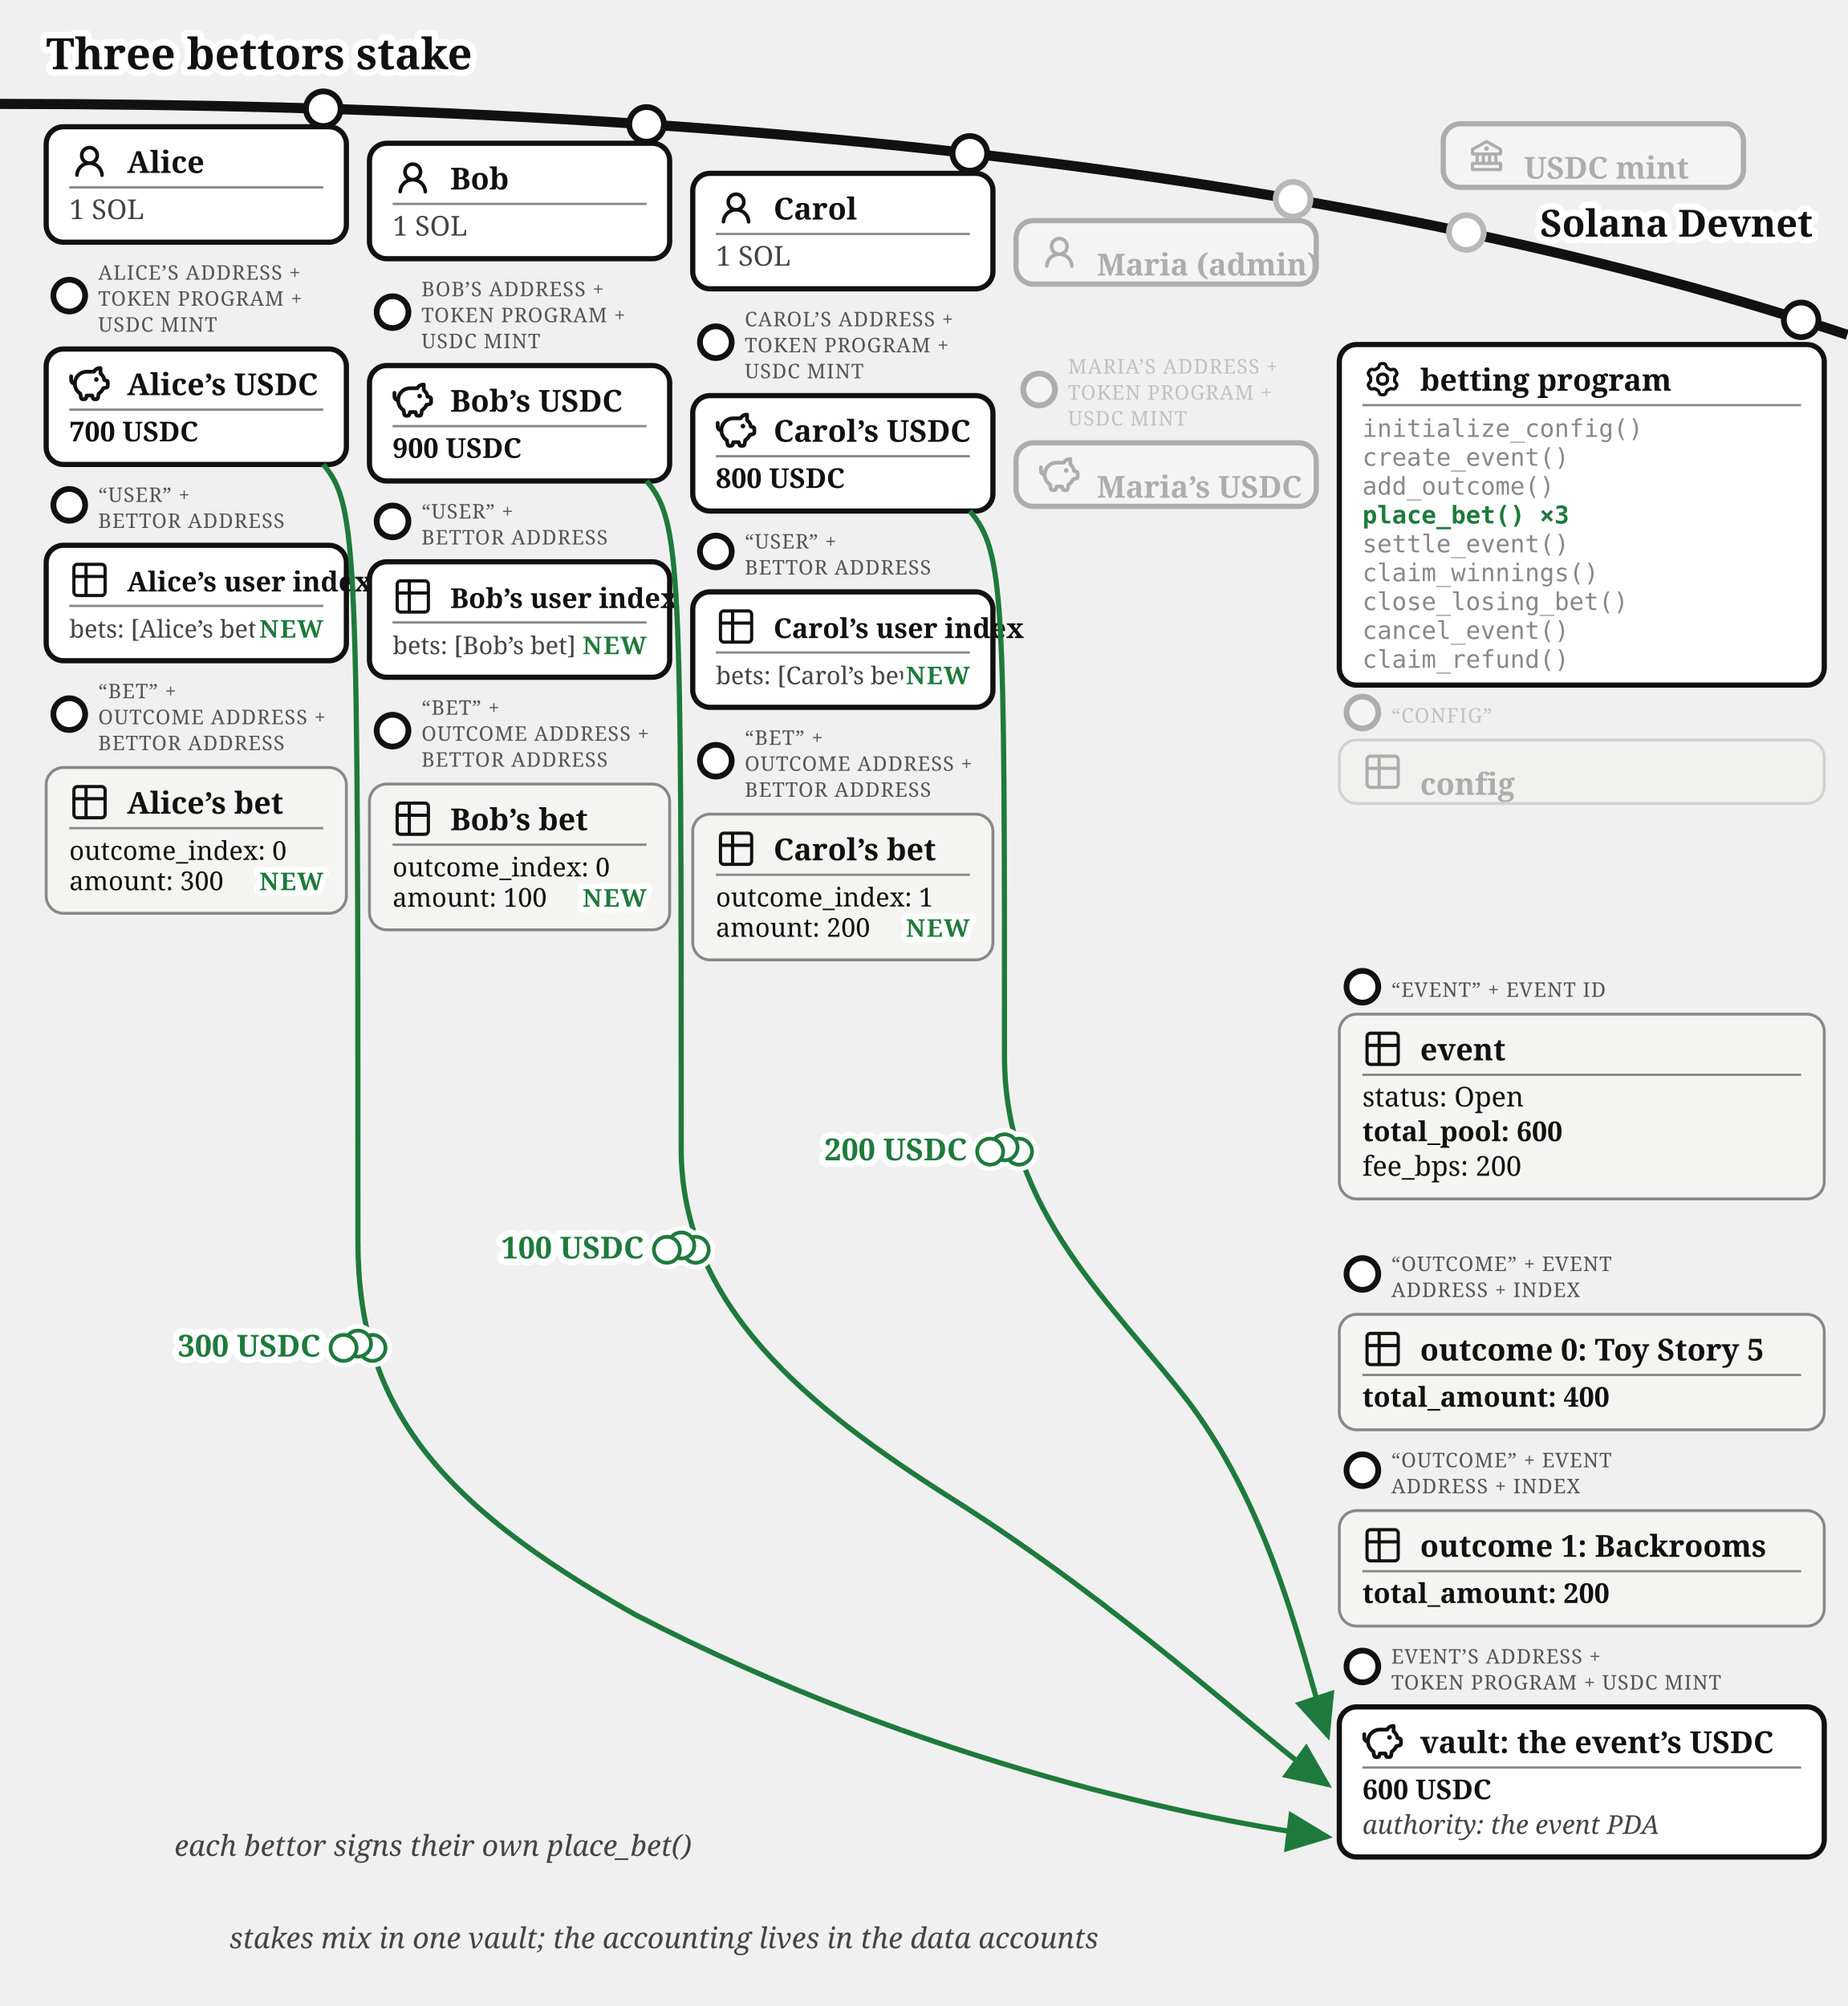
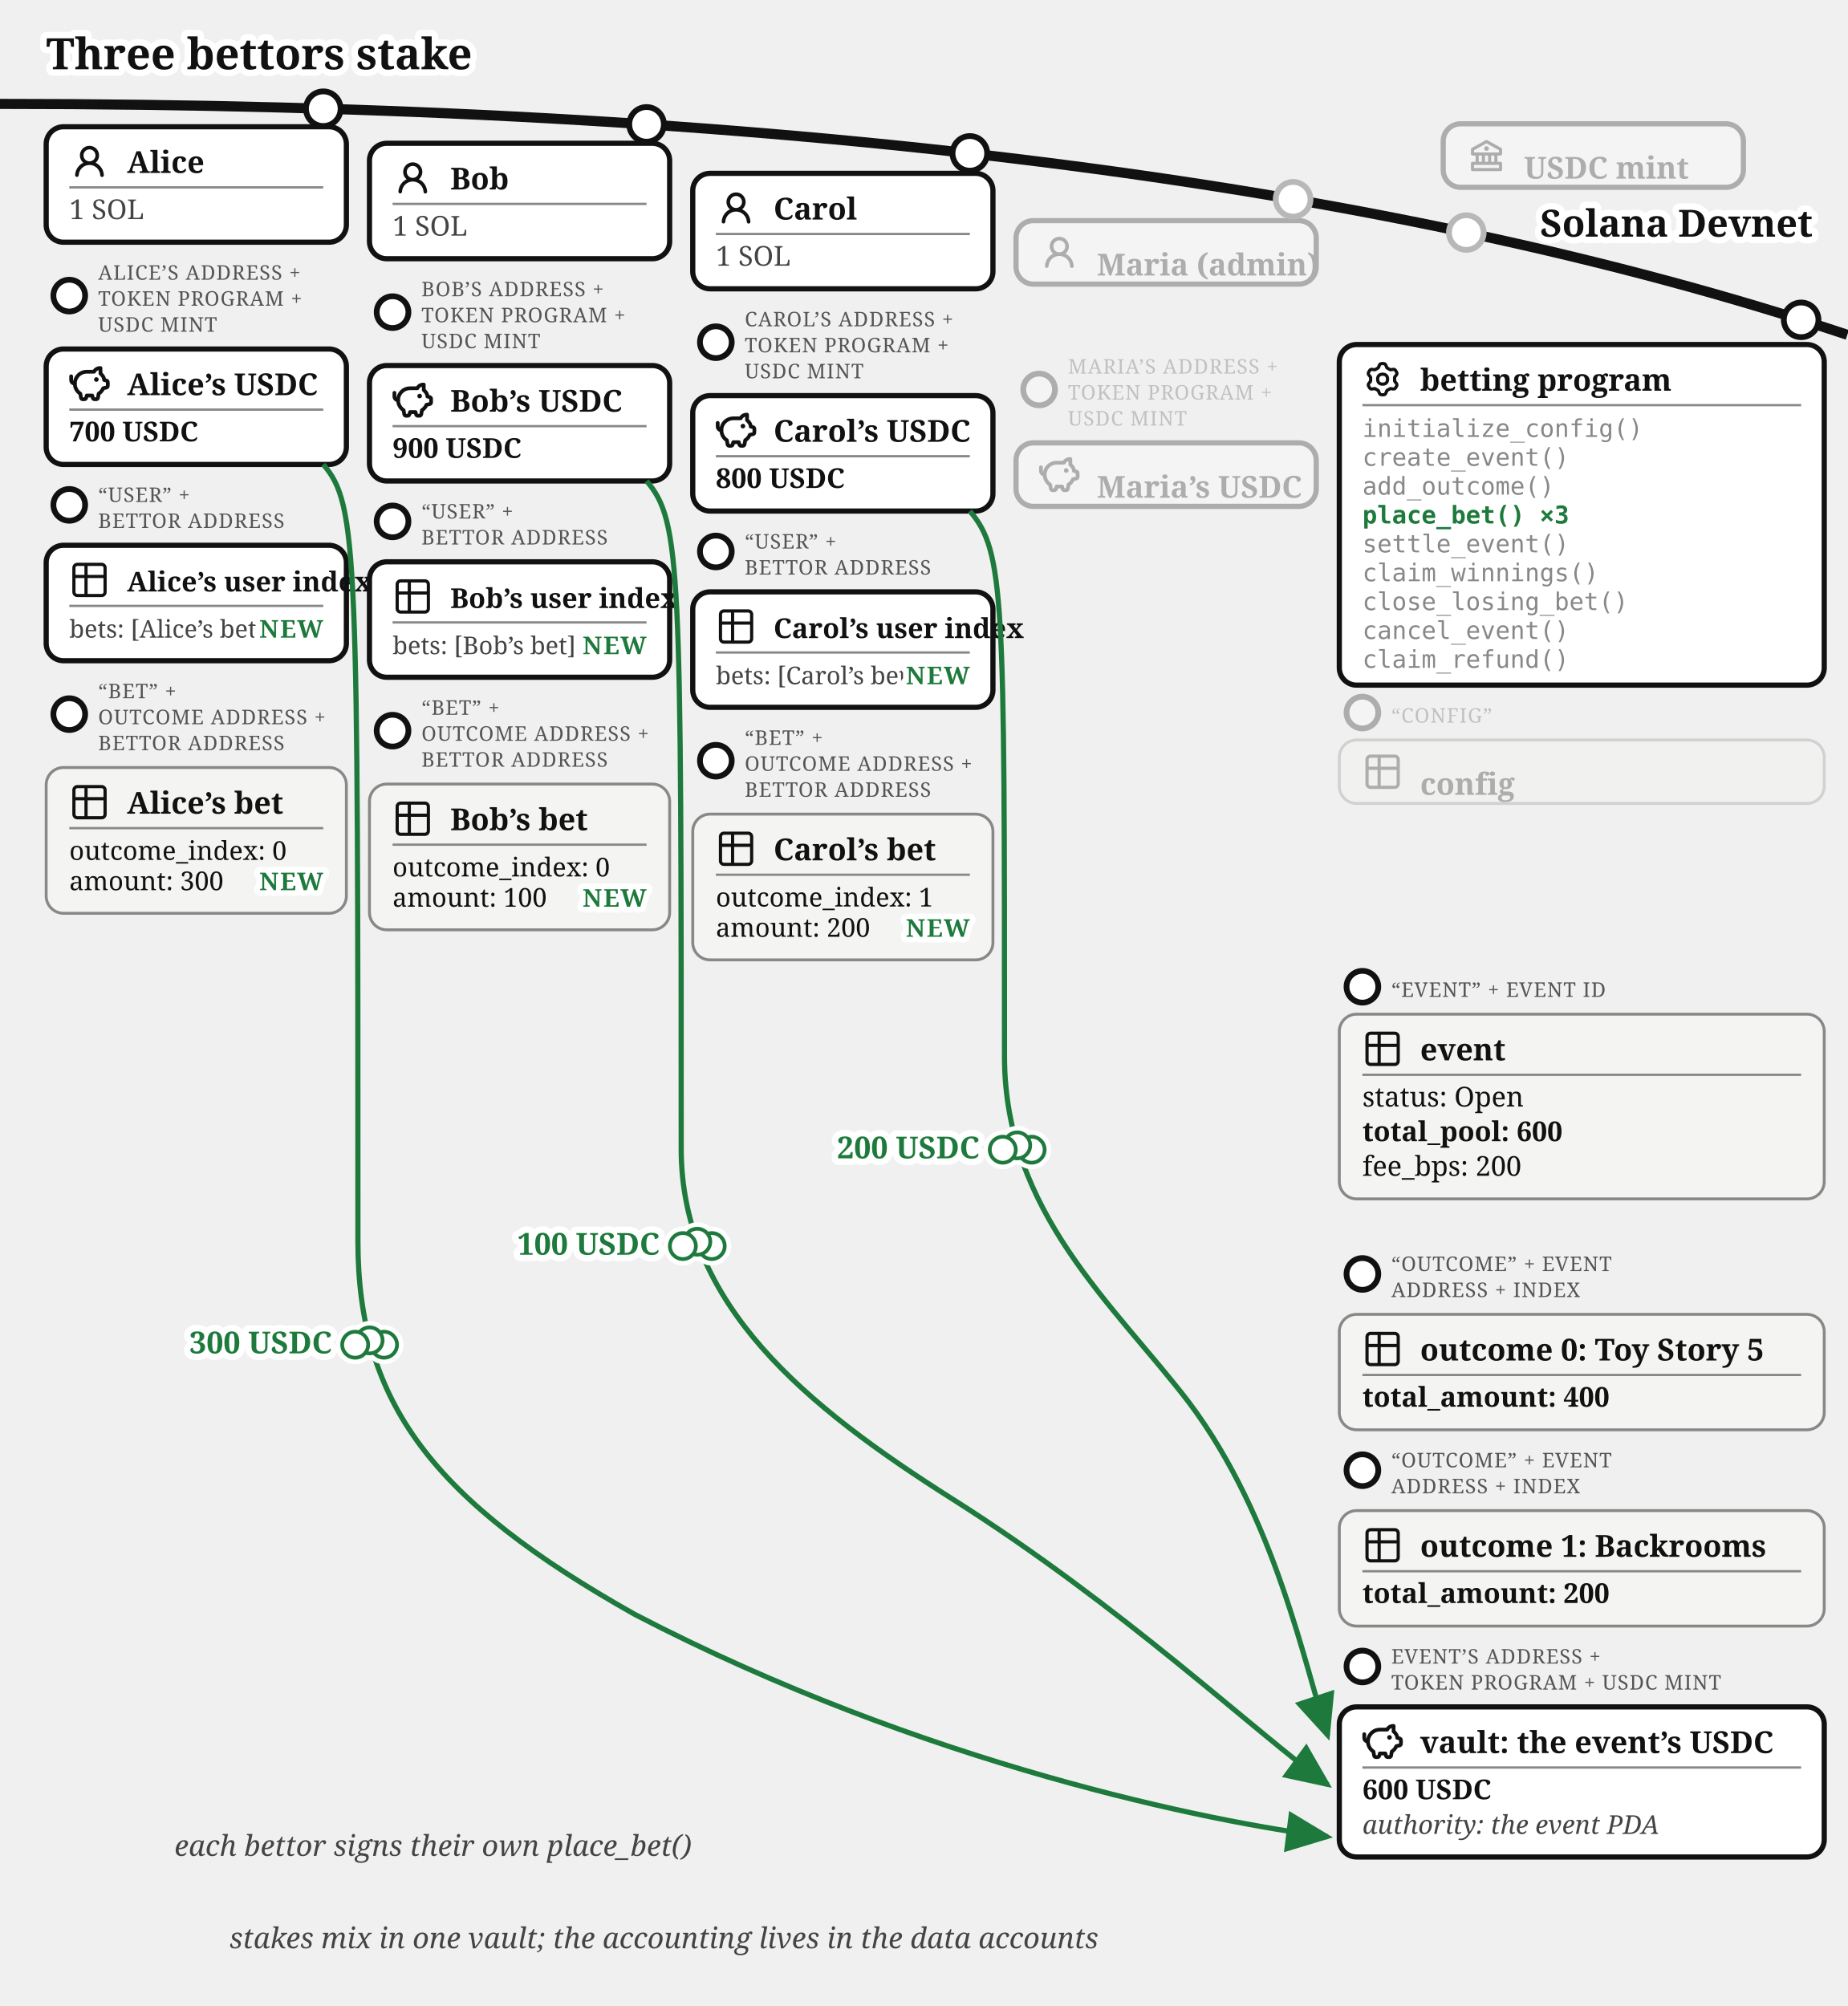
<svg xmlns="http://www.w3.org/2000/svg" viewBox="0 0 640 695" font-family="Gelasio, Georgia, serif" fill="#111">
  <text stroke="#fff" stroke-width="4.5" paint-order="stroke" stroke-linejoin="round" x="16" y="24" font-size="15" font-weight="bold">Three bettors stake</text>
  <defs>
    <marker id="betting-bets-arr" markerWidth="9" markerHeight="8" refX="8" refY="4" orient="auto">
      <path d="M0,0 L9,4 L0,8 z" fill="#1e7a3c" />
    </marker>
    <marker id="betting-bets-arr-g" markerWidth="9" markerHeight="8" refX="8" refY="4" orient="auto">
      <path d="M0,0 L9,4 L0,8 z" fill="#777" />
    </marker>
  </defs>
  <path d="M 0,36 Q 400,36 640,116" fill="none" stroke="#111" stroke-width="3.5" />
  <text stroke="#fff" stroke-width="4.5" paint-order="stroke" stroke-linejoin="round" x="628" y="82" font-size="13" font-weight="bold" fill="#111" text-anchor="end">Solana Devnet</text>
  <circle cx="508" cy="80.573" r="7" fill="#fff" />
  <g opacity="0.3">
    <circle cx="508" cy="80.573" r="6" fill="#fff" stroke="#111" stroke-width="2" />
    <rect x="500" y="42.893" width="104" height="22" rx="6" fill="#fff" stroke="#111" stroke-width="1.8" />
    <g transform="translate(508,46.8932)">
      <g transform="translate(0.52,0.519) scale(0.54)" fill="#111">
        <path d="m21.49 7.13l-9-5a.99.99 0 0 0-.97 0l-9.01 5C2.19 7.31 2 7.64 2 8v3c0 .55.45 1 1 1h2v4H3c-.55 0-1 .45-1 1v4c0 .55.45 1 1 1h18c.55 0 1-.45 1-1v-4c0-.55-.45-1-1-1h-2v-4h2c.55 0 1-.45 1-1V8a1 1 0 0 0-.51-.87M7 12h2v4H7zm6 0v4h-2v-4zm7 6v2H4v-2zm-3-2h-2v-4h2zm3-6H4V8.59l8-4.44l8 4.44z" />
        <path d="M12 6a1.5 1.5 0 1 0 0 3a1.5 1.5 0 1 0 0-3" />
      </g>
    </g>
    <text x="528" y="61.89" font-size="10.5" font-weight="bold">USDC mint</text>
  </g>
  <g>
    <circle cx="112" cy="37.663" r="6" fill="#fff" stroke="#111" stroke-width="2" />
    <rect x="16" y="43.917" width="104" height="40" rx="6" fill="#fff" stroke="#111" stroke-width="1.8" />
    <g transform="translate(24,48.9168)">
      <g transform="translate(0.36,0.767) scale(0.8301)" fill="#111">
        <path d="M10.561 8.073a6 6 0 0 1 3.432 5.142a.75.75 0 1 1-1.498.07a4.5 4.5 0 0 0-8.99 0a.75.75 0 0 1-1.498-.07a6 6 0 0 1 3.431-5.142a3.999 3.999 0 1 1 5.123 0M10.5 5a2.5 2.5 0 1 0-5 0a2.5 2.5 0 0 0 5 0" />
      </g>
    </g>
    <text x="44" y="59.917" font-size="10.5" font-weight="bold">Alice</text>
    <line x1="24" y1="64.917" x2="112" y2="64.917" stroke="#888" stroke-width="0.8" />
    <text x="24" y="75.917" font-size="9.5" fill="#444">1 SOL</text>
  </g>
  <g>
    <circle cx="24" cy="102.417" r="5.5" fill="#fff" stroke="#111" stroke-width="2" />
    <text x="34" y="96.917" font-size="7" letter-spacing="0.3" fill="#555">ALICE’S ADDRESS +</text>
    <text x="34" y="105.917" font-size="7" letter-spacing="0.3" fill="#555">TOKEN PROGRAM +</text>
    <text x="34" y="114.917" font-size="7" letter-spacing="0.3" fill="#555">USDC MINT</text>
    <rect x="16" y="120.917" width="104" height="40" rx="6" fill="#fff" stroke="#111" stroke-width="1.8" />
    <g transform="translate(24,125.917)">
      <g transform="translate(-0.624,-0.624) scale(0.6353)" fill="none" stroke="#111" stroke-linecap="round" stroke-linejoin="round" stroke-width="2.047">
        <path d="M14.5 5.5h-4A6.5 6.5 0 0 0 7 17.478l.288 1.738c.07.423.105.635.202.798a1 1 0 0 0 .49.416c.178.07.392.07.822.07c.397 0 .596 0 .764-.062a1 1 0 0 0 .479-.374c.1-.148.15-.34.246-.727l.209-.837h3l.21.837c.096.386.144.58.245.727a1 1 0 0 0 .479.374c.168.062.367.062.764.062c.43 0 .644 0 .821-.07a1 1 0 0 0 .49-.416c.098-.163.133-.375.203-.798L17 17.478a6.5 6.5 0 0 0 2.502-2.978l.89-.178c.77-.154 1.155-.231 1.381-.508c.227-.276.227-.669.227-1.453v-.3c0-.75 0-1.124-.212-1.396c-.212-.27-.575-.362-1.303-.544L20 10c0-1.5-1.167-2.833-2-3.5v-3h-.264c-1.37 0-2.623.774-3.236 2" />
        <path d="M15.875 9.75h-.125m.25 0a.25.25 0 1 1-.5 0a.25.25 0 0 1 .5 0M2 8v2a2 2 0 0 0 2 2" />
      </g>
    </g>
    <text x="44" y="136.917" font-size="10.5" font-weight="bold">Alice’s USDC</text>
    <line x1="24" y1="141.917" x2="112" y2="141.917" stroke="#888" stroke-width="0.8" />
    <text x="24" y="152.917" font-size="9.5" font-weight="bold">700 USDC</text>
  </g>
  <g>
    <circle cx="24" cy="174.917" r="5.5" fill="#fff" stroke="#111" stroke-width="2" />
    <text x="34" y="173.917" font-size="7" letter-spacing="0.3" fill="#555">“USER” +</text>
    <text x="34" y="182.917" font-size="7" letter-spacing="0.3" fill="#555">BETTOR ADDRESS</text>
    <rect x="16" y="188.917" width="104" height="40" rx="6" fill="#fff" stroke="#111" stroke-width="1.8" />
    <g transform="translate(24,193.917)">
      <g transform="translate(-0.195,-0.195) scale(0.6)" fill="none" stroke="#111" stroke-linecap="round" stroke-linejoin="round" stroke-width="1.843">
        <path d="M3 5a2 2 0 0 1 2-2h14a2 2 0 0 1 2 2v14a2 2 0 0 1-2 2H5a2 2 0 0 1-2-2zm0 5h18M10 3v18" />
      </g>
    </g>
    <text x="44" y="204.917" font-size="9.5" font-weight="bold">Alice’s user index</text>
    <line x1="24" y1="209.917" x2="112" y2="209.917" stroke="#888" stroke-width="0.8" />
    <text x="24" y="220.917" font-size="8.5" fill="#444">bets: [Alice’s bet]</text>
    <text stroke="#fff" stroke-width="4" paint-order="stroke" stroke-linejoin="round" x="112" y="220.917" font-size="8.5" font-weight="bold" letter-spacing="0.5" fill="#1e7a3c" text-anchor="end">NEW</text>
  </g>
  <g>
    <circle cx="24" cy="247.417" r="5.5" fill="#fff" stroke="#111" stroke-width="2" />
    <text x="34" y="241.917" font-size="7" letter-spacing="0.3" fill="#555">“BET” +</text>
    <text x="34" y="250.917" font-size="7" letter-spacing="0.3" fill="#555">OUTCOME ADDRESS +</text>
    <text x="34" y="259.917" font-size="7" letter-spacing="0.3" fill="#555">BETTOR ADDRESS</text>
    <rect x="16" y="265.917" width="104" height="50.5" rx="6" fill="#f4f4f2" stroke="#888" />
    <g transform="translate(24,270.917)">
      <g transform="translate(-0.195,-0.195) scale(0.6)" fill="none" stroke="#111" stroke-linecap="round" stroke-linejoin="round" stroke-width="1.843">
        <path d="M3 5a2 2 0 0 1 2-2h14a2 2 0 0 1 2 2v14a2 2 0 0 1-2 2H5a2 2 0 0 1-2-2zm0 5h18M10 3v18" />
      </g>
    </g>
    <text x="44" y="281.917" font-size="10.5" font-weight="bold">Alice’s bet</text>
    <line x1="24" y1="286.917" x2="112" y2="286.917" stroke="#888" stroke-width="0.8" />
    <text x="24" y="297.917" font-size="9">outcome_index: 0</text>
    <text x="24" y="308.417" font-size="9">amount: 300</text>
    <text stroke="#fff" stroke-width="4" paint-order="stroke" stroke-linejoin="round" x="112" y="308.417" font-size="8.5" font-weight="bold" letter-spacing="0.5" fill="#1e7a3c" text-anchor="end">NEW</text>
  </g>
  <g>
    <circle cx="224" cy="43.091" r="6" fill="#fff" stroke="#111" stroke-width="2" />
    <rect x="128" y="49.644" width="104" height="40" rx="6" fill="#fff" stroke="#111" stroke-width="1.8" />
    <g transform="translate(136,54.6439)">
      <g transform="translate(0.36,0.767) scale(0.8301)" fill="#111">
        <path d="M10.561 8.073a6 6 0 0 1 3.432 5.142a.75.75 0 1 1-1.498.07a4.5 4.5 0 0 0-8.99 0a.75.75 0 0 1-1.498-.07a6 6 0 0 1 3.431-5.142a3.999 3.999 0 1 1 5.123 0M10.5 5a2.5 2.5 0 1 0-5 0a2.5 2.5 0 0 0 5 0" />
      </g>
    </g>
    <text x="156" y="65.644" font-size="10.5" font-weight="bold">Bob</text>
    <line x1="136" y1="70.644" x2="224" y2="70.644" stroke="#888" stroke-width="0.8" />
    <text x="136" y="81.644" font-size="9.5" fill="#444">1 SOL</text>
  </g>
  <g>
    <circle cx="136" cy="108.144" r="5.5" fill="#fff" stroke="#111" stroke-width="2" />
    <text x="146" y="102.644" font-size="7" letter-spacing="0.3" fill="#555">BOB’S ADDRESS +</text>
    <text x="146" y="111.644" font-size="7" letter-spacing="0.3" fill="#555">TOKEN PROGRAM +</text>
    <text x="146" y="120.644" font-size="7" letter-spacing="0.3" fill="#555">USDC MINT</text>
    <rect x="128" y="126.644" width="104" height="40" rx="6" fill="#fff" stroke="#111" stroke-width="1.8" />
    <g transform="translate(136,131.644)">
      <g transform="translate(-0.624,-0.624) scale(0.6353)" fill="none" stroke="#111" stroke-linecap="round" stroke-linejoin="round" stroke-width="2.047">
        <path d="M14.5 5.5h-4A6.5 6.5 0 0 0 7 17.478l.288 1.738c.07.423.105.635.202.798a1 1 0 0 0 .49.416c.178.07.392.07.822.07c.397 0 .596 0 .764-.062a1 1 0 0 0 .479-.374c.1-.148.15-.34.246-.727l.209-.837h3l.21.837c.096.386.144.58.245.727a1 1 0 0 0 .479.374c.168.062.367.062.764.062c.43 0 .644 0 .821-.07a1 1 0 0 0 .49-.416c.098-.163.133-.375.203-.798L17 17.478a6.5 6.5 0 0 0 2.502-2.978l.89-.178c.77-.154 1.155-.231 1.381-.508c.227-.276.227-.669.227-1.453v-.3c0-.75 0-1.124-.212-1.396c-.212-.27-.575-.362-1.303-.544L20 10c0-1.5-1.167-2.833-2-3.5v-3h-.264c-1.37 0-2.623.774-3.236 2" />
        <path d="M15.875 9.75h-.125m.25 0a.25.25 0 1 1-.5 0a.25.25 0 0 1 .5 0M2 8v2a2 2 0 0 0 2 2" />
      </g>
    </g>
    <text x="156" y="142.644" font-size="10.5" font-weight="bold">Bob’s USDC</text>
    <line x1="136" y1="147.644" x2="224" y2="147.644" stroke="#888" stroke-width="0.8" />
    <text x="136" y="158.644" font-size="9.5" font-weight="bold">900 USDC</text>
  </g>
  <g>
    <circle cx="136" cy="180.644" r="5.5" fill="#fff" stroke="#111" stroke-width="2" />
    <text x="146" y="179.644" font-size="7" letter-spacing="0.3" fill="#555">“USER” +</text>
    <text x="146" y="188.644" font-size="7" letter-spacing="0.3" fill="#555">BETTOR ADDRESS</text>
    <rect x="128" y="194.644" width="104" height="40" rx="6" fill="#fff" stroke="#111" stroke-width="1.8" />
    <g transform="translate(136,199.644)">
      <g transform="translate(-0.195,-0.195) scale(0.6)" fill="none" stroke="#111" stroke-linecap="round" stroke-linejoin="round" stroke-width="1.843">
        <path d="M3 5a2 2 0 0 1 2-2h14a2 2 0 0 1 2 2v14a2 2 0 0 1-2 2H5a2 2 0 0 1-2-2zm0 5h18M10 3v18" />
      </g>
    </g>
    <text x="156" y="210.644" font-size="9.5" font-weight="bold">Bob’s user index</text>
    <line x1="136" y1="215.644" x2="224" y2="215.644" stroke="#888" stroke-width="0.8" />
    <text x="136" y="226.644" font-size="8.5" fill="#444">bets: [Bob’s bet]</text>
    <text stroke="#fff" stroke-width="4" paint-order="stroke" stroke-linejoin="round" x="224" y="226.644" font-size="8.5" font-weight="bold" letter-spacing="0.5" fill="#1e7a3c" text-anchor="end">NEW</text>
  </g>
  <g>
    <circle cx="136" cy="253.144" r="5.5" fill="#fff" stroke="#111" stroke-width="2" />
    <text x="146" y="247.644" font-size="7" letter-spacing="0.3" fill="#555">“BET” +</text>
    <text x="146" y="256.644" font-size="7" letter-spacing="0.3" fill="#555">OUTCOME ADDRESS +</text>
    <text x="146" y="265.644" font-size="7" letter-spacing="0.3" fill="#555">BETTOR ADDRESS</text>
    <rect x="128" y="271.644" width="104" height="50.5" rx="6" fill="#f4f4f2" stroke="#888" />
    <g transform="translate(136,276.644)">
      <g transform="translate(-0.195,-0.195) scale(0.6)" fill="none" stroke="#111" stroke-linecap="round" stroke-linejoin="round" stroke-width="1.843">
        <path d="M3 5a2 2 0 0 1 2-2h14a2 2 0 0 1 2 2v14a2 2 0 0 1-2 2H5a2 2 0 0 1-2-2zm0 5h18M10 3v18" />
      </g>
    </g>
    <text x="156" y="287.644" font-size="10.5" font-weight="bold">Bob’s bet</text>
    <line x1="136" y1="292.644" x2="224" y2="292.644" stroke="#888" stroke-width="0.8" />
    <text x="136" y="303.644" font-size="9">outcome_index: 0</text>
    <text x="136" y="314.144" font-size="9">amount: 100</text>
    <text stroke="#fff" stroke-width="4" paint-order="stroke" stroke-linejoin="round" x="224" y="314.144" font-size="8.5" font-weight="bold" letter-spacing="0.5" fill="#1e7a3c" text-anchor="end">NEW</text>
  </g>
  <g>
    <circle cx="336" cy="53.138" r="6" fill="#fff" stroke="#111" stroke-width="2" />
    <rect x="240" y="60.062" width="104" height="40" rx="6" fill="#fff" stroke="#111" stroke-width="1.8" />
    <g transform="translate(248,65.0617)">
      <g transform="translate(0.36,0.767) scale(0.8301)" fill="#111">
        <path d="M10.561 8.073a6 6 0 0 1 3.432 5.142a.75.75 0 1 1-1.498.07a4.5 4.5 0 0 0-8.99 0a.75.75 0 0 1-1.498-.07a6 6 0 0 1 3.431-5.142a3.999 3.999 0 1 1 5.123 0M10.5 5a2.5 2.5 0 1 0-5 0a2.5 2.5 0 0 0 5 0" />
      </g>
    </g>
    <text x="268" y="76.062" font-size="10.5" font-weight="bold">Carol</text>
    <line x1="248" y1="81.062" x2="336" y2="81.062" stroke="#888" stroke-width="0.8" />
    <text x="248" y="92.062" font-size="9.5" fill="#444">1 SOL</text>
  </g>
  <g>
    <circle cx="248" cy="118.562" r="5.5" fill="#fff" stroke="#111" stroke-width="2" />
    <text x="258" y="113.062" font-size="7" letter-spacing="0.3" fill="#555">CAROL’S ADDRESS +</text>
    <text x="258" y="122.062" font-size="7" letter-spacing="0.3" fill="#555">TOKEN PROGRAM +</text>
    <text x="258" y="131.062" font-size="7" letter-spacing="0.3" fill="#555">USDC MINT</text>
    <rect x="240" y="137.062" width="104" height="40" rx="6" fill="#fff" stroke="#111" stroke-width="1.8" />
    <g transform="translate(248,142.062)">
      <g transform="translate(-0.624,-0.624) scale(0.6353)" fill="none" stroke="#111" stroke-linecap="round" stroke-linejoin="round" stroke-width="2.047">
        <path d="M14.5 5.5h-4A6.5 6.5 0 0 0 7 17.478l.288 1.738c.07.423.105.635.202.798a1 1 0 0 0 .49.416c.178.07.392.07.822.07c.397 0 .596 0 .764-.062a1 1 0 0 0 .479-.374c.1-.148.15-.34.246-.727l.209-.837h3l.21.837c.096.386.144.58.245.727a1 1 0 0 0 .479.374c.168.062.367.062.764.062c.43 0 .644 0 .821-.07a1 1 0 0 0 .49-.416c.098-.163.133-.375.203-.798L17 17.478a6.5 6.5 0 0 0 2.502-2.978l.89-.178c.77-.154 1.155-.231 1.381-.508c.227-.276.227-.669.227-1.453v-.3c0-.75 0-1.124-.212-1.396c-.212-.27-.575-.362-1.303-.544L20 10c0-1.5-1.167-2.833-2-3.5v-3h-.264c-1.37 0-2.623.774-3.236 2" />
        <path d="M15.875 9.75h-.125m.25 0a.25.25 0 1 1-.5 0a.25.25 0 0 1 .5 0M2 8v2a2 2 0 0 0 2 2" />
      </g>
    </g>
    <text x="268" y="153.062" font-size="10.5" font-weight="bold">Carol’s USDC</text>
    <line x1="248" y1="158.062" x2="336" y2="158.062" stroke="#888" stroke-width="0.8" />
    <text x="248" y="169.062" font-size="9.5" font-weight="bold">800 USDC</text>
  </g>
  <g>
    <circle cx="248" cy="191.062" r="5.5" fill="#fff" stroke="#111" stroke-width="2" />
    <text x="258" y="190.062" font-size="7" letter-spacing="0.3" fill="#555">“USER” +</text>
    <text x="258" y="199.062" font-size="7" letter-spacing="0.3" fill="#555">BETTOR ADDRESS</text>
    <rect x="240" y="205.062" width="104" height="40" rx="6" fill="#fff" stroke="#111" stroke-width="1.8" />
    <g transform="translate(248,210.062)">
      <g transform="translate(-0.195,-0.195) scale(0.6)" fill="none" stroke="#111" stroke-linecap="round" stroke-linejoin="round" stroke-width="1.843">
        <path d="M3 5a2 2 0 0 1 2-2h14a2 2 0 0 1 2 2v14a2 2 0 0 1-2 2H5a2 2 0 0 1-2-2zm0 5h18M10 3v18" />
      </g>
    </g>
    <text x="268" y="221.062" font-size="9.5" font-weight="bold">Carol’s user index</text>
    <line x1="248" y1="226.062" x2="336" y2="226.062" stroke="#888" stroke-width="0.8" />
    <text x="248" y="237.062" font-size="8.5" fill="#444">bets: [Carol’s bet]</text>
    <text stroke="#fff" stroke-width="4" paint-order="stroke" stroke-linejoin="round" x="336" y="237.062" font-size="8.5" font-weight="bold" letter-spacing="0.5" fill="#1e7a3c" text-anchor="end">NEW</text>
  </g>
  <g>
    <circle cx="248" cy="263.562" r="5.5" fill="#fff" stroke="#111" stroke-width="2" />
    <text x="258" y="258.062" font-size="7" letter-spacing="0.3" fill="#555">“BET” +</text>
    <text x="258" y="267.062" font-size="7" letter-spacing="0.3" fill="#555">OUTCOME ADDRESS +</text>
    <text x="258" y="276.062" font-size="7" letter-spacing="0.3" fill="#555">BETTOR ADDRESS</text>
    <rect x="240" y="282.062" width="104" height="50.5" rx="6" fill="#f4f4f2" stroke="#888" />
    <g transform="translate(248,287.062)">
      <g transform="translate(-0.195,-0.195) scale(0.6)" fill="none" stroke="#111" stroke-linecap="round" stroke-linejoin="round" stroke-width="1.843">
        <path d="M3 5a2 2 0 0 1 2-2h14a2 2 0 0 1 2 2v14a2 2 0 0 1-2 2H5a2 2 0 0 1-2-2zm0 5h18M10 3v18" />
      </g>
    </g>
    <text x="268" y="298.062" font-size="10.5" font-weight="bold">Carol’s bet</text>
    <line x1="248" y1="303.062" x2="336" y2="303.062" stroke="#888" stroke-width="0.8" />
    <text x="248" y="314.062" font-size="9">outcome_index: 1</text>
    <text x="248" y="324.562" font-size="9">amount: 200</text>
    <text stroke="#fff" stroke-width="4" paint-order="stroke" stroke-linejoin="round" x="336" y="324.562" font-size="8.5" font-weight="bold" letter-spacing="0.5" fill="#1e7a3c" text-anchor="end">NEW</text>
  </g>
  <circle cx="448" cy="69.033" r="7" fill="#fff" />
  <g opacity="0.3">
    <circle cx="448" cy="69.033" r="6" fill="#fff" stroke="#111" stroke-width="2" />
    <rect x="352" y="76.436" width="104" height="22" rx="6" fill="#fff" stroke="#111" stroke-width="1.8" />
    <g transform="translate(360,80.4364)">
      <g transform="translate(0.36,0.767) scale(0.8301)" fill="#111">
        <path d="M10.561 8.073a6 6 0 0 1 3.432 5.142a.75.75 0 1 1-1.498.07a4.5 4.5 0 0 0-8.99 0a.75.75 0 0 1-1.498-.07a6 6 0 0 1 3.431-5.142a3.999 3.999 0 1 1 5.123 0M10.5 5a2.5 2.5 0 1 0-5 0a2.5 2.5 0 0 0 5 0" />
      </g>
    </g>
    <text x="380" y="95.44" font-size="10.5" font-weight="bold">Maria (admin)</text>
  </g>
  <g opacity="0.3">
    <circle cx="360" cy="134.936" r="5.5" fill="#fff" stroke="#111" stroke-width="2" />
    <text x="370" y="129.436" font-size="7" letter-spacing="0.3" fill="#555">MARIA’S ADDRESS +</text>
    <text x="370" y="138.436" font-size="7" letter-spacing="0.3" fill="#555">TOKEN PROGRAM +</text>
    <text x="370" y="147.436" font-size="7" letter-spacing="0.3" fill="#555">USDC MINT</text>
    <rect x="352" y="153.436" width="104" height="22" rx="6" fill="#fff" stroke="#111" stroke-width="1.8" />
    <g transform="translate(360,157.436)">
      <g transform="translate(-0.624,-0.624) scale(0.6353)" fill="none" stroke="#111" stroke-linecap="round" stroke-linejoin="round" stroke-width="2.047">
        <path d="M14.5 5.5h-4A6.5 6.5 0 0 0 7 17.478l.288 1.738c.07.423.105.635.202.798a1 1 0 0 0 .49.416c.178.07.392.07.822.07c.397 0 .596 0 .764-.062a1 1 0 0 0 .479-.374c.1-.148.15-.34.246-.727l.209-.837h3l.21.837c.096.386.144.58.245.727a1 1 0 0 0 .479.374c.168.062.367.062.764.062c.43 0 .644 0 .821-.07a1 1 0 0 0 .49-.416c.098-.163.133-.375.203-.798L17 17.478a6.5 6.5 0 0 0 2.502-2.978l.89-.178c.77-.154 1.155-.231 1.381-.508c.227-.276.227-.669.227-1.453v-.3c0-.75 0-1.124-.212-1.396c-.212-.27-.575-.362-1.303-.544L20 10c0-1.5-1.167-2.833-2-3.5v-3h-.264c-1.37 0-2.623.774-3.236 2" />
        <path d="M15.875 9.75h-.125m.25 0a.25.25 0 1 1-.5 0a.25.25 0 0 1 .5 0M2 8v2a2 2 0 0 0 2 2" />
      </g>
    </g>
    <text x="380" y="172.44" font-size="10.5" font-weight="bold">Maria’s USDC</text>
  </g>
  <g>
    <circle cx="624" cy="110.812" r="6" fill="#fff" stroke="#111" stroke-width="2" />
    <rect x="464" y="119.37" width="168" height="118" rx="6" fill="#fff" stroke="#111" stroke-width="1.8" />
    <g transform="translate(472,124.37)">
      <g transform="translate(0.951,0.952) scale(0.864)" fill="none" stroke="#111" stroke-linecap="round" stroke-linejoin="round" stroke-width="1.28">
        <path d="M11.808 7.727c0 .05.017.1.048.14l.667.84a.96.96 0 0 1 .082 1.08l-.392.676a.96.96 0 0 1-.975.47l-1.063-.16a.23.23 0 0 0-.145.027l-1.26.727a.23.23 0 0 0-.096.112l-.392 1a.96.96 0 0 1-.893.611h-.782a.96.96 0 0 1-.893-.61l-.392-1a.23.23 0 0 0-.096-.113L3.967 10.8a.23.23 0 0 0-.145-.028l-1.063.162a.96.96 0 0 1-.976-.47l-.39-.677a.96.96 0 0 1 .08-1.08l.67-.84a.22.22 0 0 0 .05-.14V6.273c0-.05-.018-.1-.05-.14l-.67-.84a.96.96 0 0 1-.08-1.08l.39-.676a.96.96 0 0 1 .976-.47l1.06.16a.23.23 0 0 0 .145-.027l1.262-.73a.23.23 0 0 0 .096-.113l.394-.996A.96.96 0 0 1 6.61.75h.784a.96.96 0 0 1 .893.61l.392.997q.028.075.096.116l1.26.727a.23.23 0 0 0 .145.028l1.062-.162a.96.96 0 0 1 .976.47l.391.677a.96.96 0 0 1-.081 1.08l-.67.84a.22.22 0 0 0-.049.14v1.454Z" />
        <path d="M7 8.996c1.277 0 1.996-.719 1.996-1.996S8.277 5.004 7 5.004S5.004 5.723 5.004 7S5.723 8.996 7 8.996" />
      </g>
    </g>
    <text x="492" y="135.37" font-size="10.5" font-weight="bold">betting program</text>
    <line x1="472" y1="140.37" x2="624" y2="140.37" stroke="#888" stroke-width="0.8" />
    <text x="472" y="151.37" font-size="8.5" font-family="'DejaVu Sans Mono', Menlo, monospace" fill="#888">initialize_config()</text>
    <text x="472" y="161.37" font-size="8.5" font-family="'DejaVu Sans Mono', Menlo, monospace" fill="#888">create_event()</text>
    <text x="472" y="171.37" font-size="8.5" font-family="'DejaVu Sans Mono', Menlo, monospace" fill="#888">add_outcome()</text>
    <text x="472" y="181.37" font-size="8.5" font-family="'DejaVu Sans Mono', Menlo, monospace" font-weight="bold" fill="#1e7a3c">place_bet() ×3</text>
    <text x="472" y="191.37" font-size="8.5" font-family="'DejaVu Sans Mono', Menlo, monospace" fill="#888">settle_event()</text>
    <text x="472" y="201.37" font-size="8.5" font-family="'DejaVu Sans Mono', Menlo, monospace" fill="#888">claim_winnings()</text>
    <text x="472" y="211.37" font-size="8.5" font-family="'DejaVu Sans Mono', Menlo, monospace" fill="#888">close_losing_bet()</text>
    <text x="472" y="221.37" font-size="8.5" font-family="'DejaVu Sans Mono', Menlo, monospace" fill="#888">cancel_event()</text>
    <text x="472" y="231.37" font-size="8.5" font-family="'DejaVu Sans Mono', Menlo, monospace" fill="#888">claim_refund()</text>
  </g>
  <g opacity="0.3">
    <circle cx="472" cy="246.87" r="5.5" fill="#fff" stroke="#111" stroke-width="2" />
    <text x="482" y="250.37" font-size="7" letter-spacing="0.3" fill="#555">“CONFIG”</text>
    <rect x="464" y="256.37" width="168" height="22" rx="6" fill="#f4f4f2" stroke="#888" />
    <g transform="translate(472,260.37)">
      <g transform="translate(-0.195,-0.195) scale(0.6)" fill="none" stroke="#111" stroke-linecap="round" stroke-linejoin="round" stroke-width="1.843">
        <path d="M3 5a2 2 0 0 1 2-2h14a2 2 0 0 1 2 2v14a2 2 0 0 1-2 2H5a2 2 0 0 1-2-2zm0 5h18M10 3v18" />
      </g>
    </g>
    <text x="492" y="275.37" font-size="10.5" font-weight="bold">config</text>
  </g>
  <g>
    <circle cx="472" cy="341.87" r="5.5" fill="#fff" stroke="#111" stroke-width="2" />
    <text x="482" y="345.37" font-size="7" letter-spacing="0.3" fill="#555">“EVENT” + EVENT ID</text>
    <rect x="464" y="351.37" width="168" height="64" rx="6" fill="#f4f4f2" stroke="#888" />
    <g transform="translate(472,356.37)">
      <g transform="translate(-0.195,-0.195) scale(0.6)" fill="none" stroke="#111" stroke-linecap="round" stroke-linejoin="round" stroke-width="1.843">
        <path d="M3 5a2 2 0 0 1 2-2h14a2 2 0 0 1 2 2v14a2 2 0 0 1-2 2H5a2 2 0 0 1-2-2zm0 5h18M10 3v18" />
      </g>
    </g>
    <text x="492" y="367.37" font-size="10.5" font-weight="bold">event</text>
    <line x1="472" y1="372.37" x2="624" y2="372.37" stroke="#888" stroke-width="0.8" />
    <text x="472" y="383.37" font-size="9.5">status: Open</text>
    <text x="472" y="395.37" font-size="9.5" font-weight="bold">total_pool: 600</text>
    <text x="472" y="407.37" font-size="9.5">fee_bps: 200</text>
  </g>
  <g>
    <circle cx="472" cy="441.37" r="5.5" fill="#fff" stroke="#111" stroke-width="2" />
    <text x="482" y="440.37" font-size="7" letter-spacing="0.3" fill="#555">“OUTCOME” + EVENT</text>
    <text x="482" y="449.37" font-size="7" letter-spacing="0.3" fill="#555">ADDRESS + INDEX</text>
    <rect x="464" y="455.37" width="168" height="40" rx="6" fill="#f4f4f2" stroke="#888" />
    <g transform="translate(472,460.37)">
      <g transform="translate(-0.195,-0.195) scale(0.6)" fill="none" stroke="#111" stroke-linecap="round" stroke-linejoin="round" stroke-width="1.843">
        <path d="M3 5a2 2 0 0 1 2-2h14a2 2 0 0 1 2 2v14a2 2 0 0 1-2 2H5a2 2 0 0 1-2-2zm0 5h18M10 3v18" />
      </g>
    </g>
    <text x="492" y="471.37" font-size="10.5" font-weight="bold">outcome 0: Toy Story 5</text>
    <line x1="472" y1="476.37" x2="624" y2="476.37" stroke="#888" stroke-width="0.8" />
    <text x="472" y="487.37" font-size="9.5" font-weight="bold">total_amount: 400</text>
  </g>
  <g>
    <circle cx="472" cy="509.37" r="5.5" fill="#fff" stroke="#111" stroke-width="2" />
    <text x="482" y="508.37" font-size="7" letter-spacing="0.3" fill="#555">“OUTCOME” + EVENT</text>
    <text x="482" y="517.37" font-size="7" letter-spacing="0.3" fill="#555">ADDRESS + INDEX</text>
    <rect x="464" y="523.37" width="168" height="40" rx="6" fill="#f4f4f2" stroke="#888" />
    <g transform="translate(472,528.37)">
      <g transform="translate(-0.195,-0.195) scale(0.6)" fill="none" stroke="#111" stroke-linecap="round" stroke-linejoin="round" stroke-width="1.843">
        <path d="M3 5a2 2 0 0 1 2-2h14a2 2 0 0 1 2 2v14a2 2 0 0 1-2 2H5a2 2 0 0 1-2-2zm0 5h18M10 3v18" />
      </g>
    </g>
    <text x="492" y="539.37" font-size="10.5" font-weight="bold">outcome 1: Backrooms</text>
    <line x1="472" y1="544.37" x2="624" y2="544.37" stroke="#888" stroke-width="0.8" />
    <text x="472" y="555.37" font-size="9.5" font-weight="bold">total_amount: 200</text>
  </g>
  <g>
    <circle cx="472" cy="577.37" r="5.5" fill="#fff" stroke="#111" stroke-width="2" />
    <text x="482" y="576.37" font-size="7" letter-spacing="0.3" fill="#555">EVENT’S ADDRESS +</text>
    <text x="482" y="585.37" font-size="7" letter-spacing="0.3" fill="#555">TOKEN PROGRAM + USDC MINT</text>
    <rect x="464" y="591.37" width="168" height="52" rx="6" fill="#fff" stroke="#111" stroke-width="1.8" />
    <g transform="translate(472,596.37)">
      <g transform="translate(-0.624,-0.624) scale(0.6353)" fill="none" stroke="#111" stroke-linecap="round" stroke-linejoin="round" stroke-width="2.047">
        <path d="M14.5 5.5h-4A6.5 6.5 0 0 0 7 17.478l.288 1.738c.07.423.105.635.202.798a1 1 0 0 0 .49.416c.178.07.392.07.822.07c.397 0 .596 0 .764-.062a1 1 0 0 0 .479-.374c.1-.148.15-.34.246-.727l.209-.837h3l.21.837c.096.386.144.58.245.727a1 1 0 0 0 .479.374c.168.062.367.062.764.062c.43 0 .644 0 .821-.07a1 1 0 0 0 .49-.416c.098-.163.133-.375.203-.798L17 17.478a6.5 6.5 0 0 0 2.502-2.978l.89-.178c.77-.154 1.155-.231 1.381-.508c.227-.276.227-.669.227-1.453v-.3c0-.75 0-1.124-.212-1.396c-.212-.27-.575-.362-1.303-.544L20 10c0-1.5-1.167-2.833-2-3.5v-3h-.264c-1.37 0-2.623.774-3.236 2" />
        <path d="M15.875 9.75h-.125m.25 0a.25.25 0 1 1-.5 0a.25.25 0 0 1 .5 0M2 8v2a2 2 0 0 0 2 2" />
      </g>
    </g>
    <text x="492" y="607.37" font-size="10.5" font-weight="bold">vault: the event’s USDC</text>
    <line x1="472" y1="612.37" x2="624" y2="612.37" stroke="#888" stroke-width="0.8" />
    <text x="472" y="623.37" font-size="9.5" font-weight="bold">600 USDC</text>
    <text x="472" y="635.37" font-size="9" font-style="italic" fill="#444">authority: the event PDA</text>
  </g>
  <path d="M 112,160.917 C 124,174.917 124,190.917 124,430 C 124,486 150,520 220,559.37 C 320,611.37 420,631.37 460,636.37" fill="none" stroke="#1e7a3c" stroke-width="1.8" marker-end="url(#betting-bets-arr)" />
  <path d="M 224,166.644 C 236,180.644 236,196.644 236,398 C 236,452 279.212,487.212 330,519.37 C 389.117,556.802 434,599.37 460,618.37" fill="none" stroke="#1e7a3c" stroke-width="1.8" marker-end="url(#betting-bets-arr)" />
  <path d="M 336,177.062 C 348,191.062 348,207.062 348,366 C 348,420 386,452 412,486 C 442,526 452,577.37 460,601.37" fill="none" stroke="#1e7a3c" stroke-width="1.8" marker-end="url(#betting-bets-arr)" />
-   <text text-anchor="end" stroke="#fff" stroke-width="4.5" paint-order="stroke" stroke-linejoin="round" x="111.04" y="470" font-size="10.5" font-weight="bold" fill="#1e7a3c">300 USDC</text>
-   <text text-anchor="end" stroke="#fff" stroke-width="4.5" paint-order="stroke" stroke-linejoin="round" x="223.04" y="436" font-size="10.5" font-weight="bold" fill="#1e7a3c">100 USDC</text>
-   <text text-anchor="end" stroke="#fff" stroke-width="4.5" paint-order="stroke" stroke-linejoin="round" x="335.04" y="402" font-size="10.5" font-weight="bold" fill="#1e7a3c">200 USDC</text>
+   <text text-anchor="end" stroke="#fff" stroke-width="4.5" paint-order="stroke" stroke-linejoin="round" x="115.05" y="468.89" font-size="10.5" font-weight="bold" fill="#1e7a3c">300 USDC</text>
+   <text text-anchor="end" stroke="#fff" stroke-width="4.5" paint-order="stroke" stroke-linejoin="round" x="228.58" y="434.71" font-size="10.5" font-weight="bold" fill="#1e7a3c">100 USDC</text>
+   <text text-anchor="end" stroke="#fff" stroke-width="4.5" paint-order="stroke" stroke-linejoin="round" x="339.41" y="401.33" font-size="10.5" font-weight="bold" fill="#1e7a3c">200 USDC</text>
  <text x="150" y="643" font-size="10" fill="#444" font-style="italic" text-anchor="middle">each bettor signs their own place_bet()</text>
  <text x="230" y="675" font-size="10" fill="#444" font-style="italic" text-anchor="middle">stakes mix in one vault; the accounting lives in the data accounts</text>
-   <g class="coin" transform="translate(124.04,465.5)" fill="#fff">
+   <g class="coin" transform="translate(128.05,464.39)" fill="#fff">
    <g stroke="#fff" stroke-width="4.5">
      <circle cx="5" cy="1.5" r="4.5" />
      <circle cx="0" cy="0" r="4.5" />
      <circle cx="-5" cy="1.5" r="4.5" />
    </g>
    <g stroke="#1e7a3c" stroke-width="1.3">
      <circle cx="5" cy="1.5" r="4.5" />
      <circle cx="0" cy="0" r="4.5" />
      <circle cx="-5" cy="1.5" r="4.5" />
    </g>
  </g>
-   <g class="coin" transform="translate(236.04,431.5)" fill="#fff">
+   <g class="coin" transform="translate(241.58,430.21)" fill="#fff">
    <g stroke="#fff" stroke-width="4.5">
      <circle cx="5" cy="1.5" r="4.5" />
      <circle cx="0" cy="0" r="4.5" />
      <circle cx="-5" cy="1.5" r="4.5" />
    </g>
    <g stroke="#1e7a3c" stroke-width="1.3">
      <circle cx="5" cy="1.5" r="4.5" />
      <circle cx="0" cy="0" r="4.5" />
      <circle cx="-5" cy="1.5" r="4.5" />
    </g>
  </g>
-   <g class="coin" transform="translate(348.04,397.5)" fill="#fff">
+   <g class="coin" transform="translate(352.41,396.83)" fill="#fff">
    <g stroke="#fff" stroke-width="4.5">
      <circle cx="5" cy="1.5" r="4.5" />
      <circle cx="0" cy="0" r="4.5" />
      <circle cx="-5" cy="1.5" r="4.5" />
    </g>
    <g stroke="#1e7a3c" stroke-width="1.3">
      <circle cx="5" cy="1.5" r="4.5" />
      <circle cx="0" cy="0" r="4.5" />
      <circle cx="-5" cy="1.5" r="4.5" />
    </g>
  </g>
</svg>
